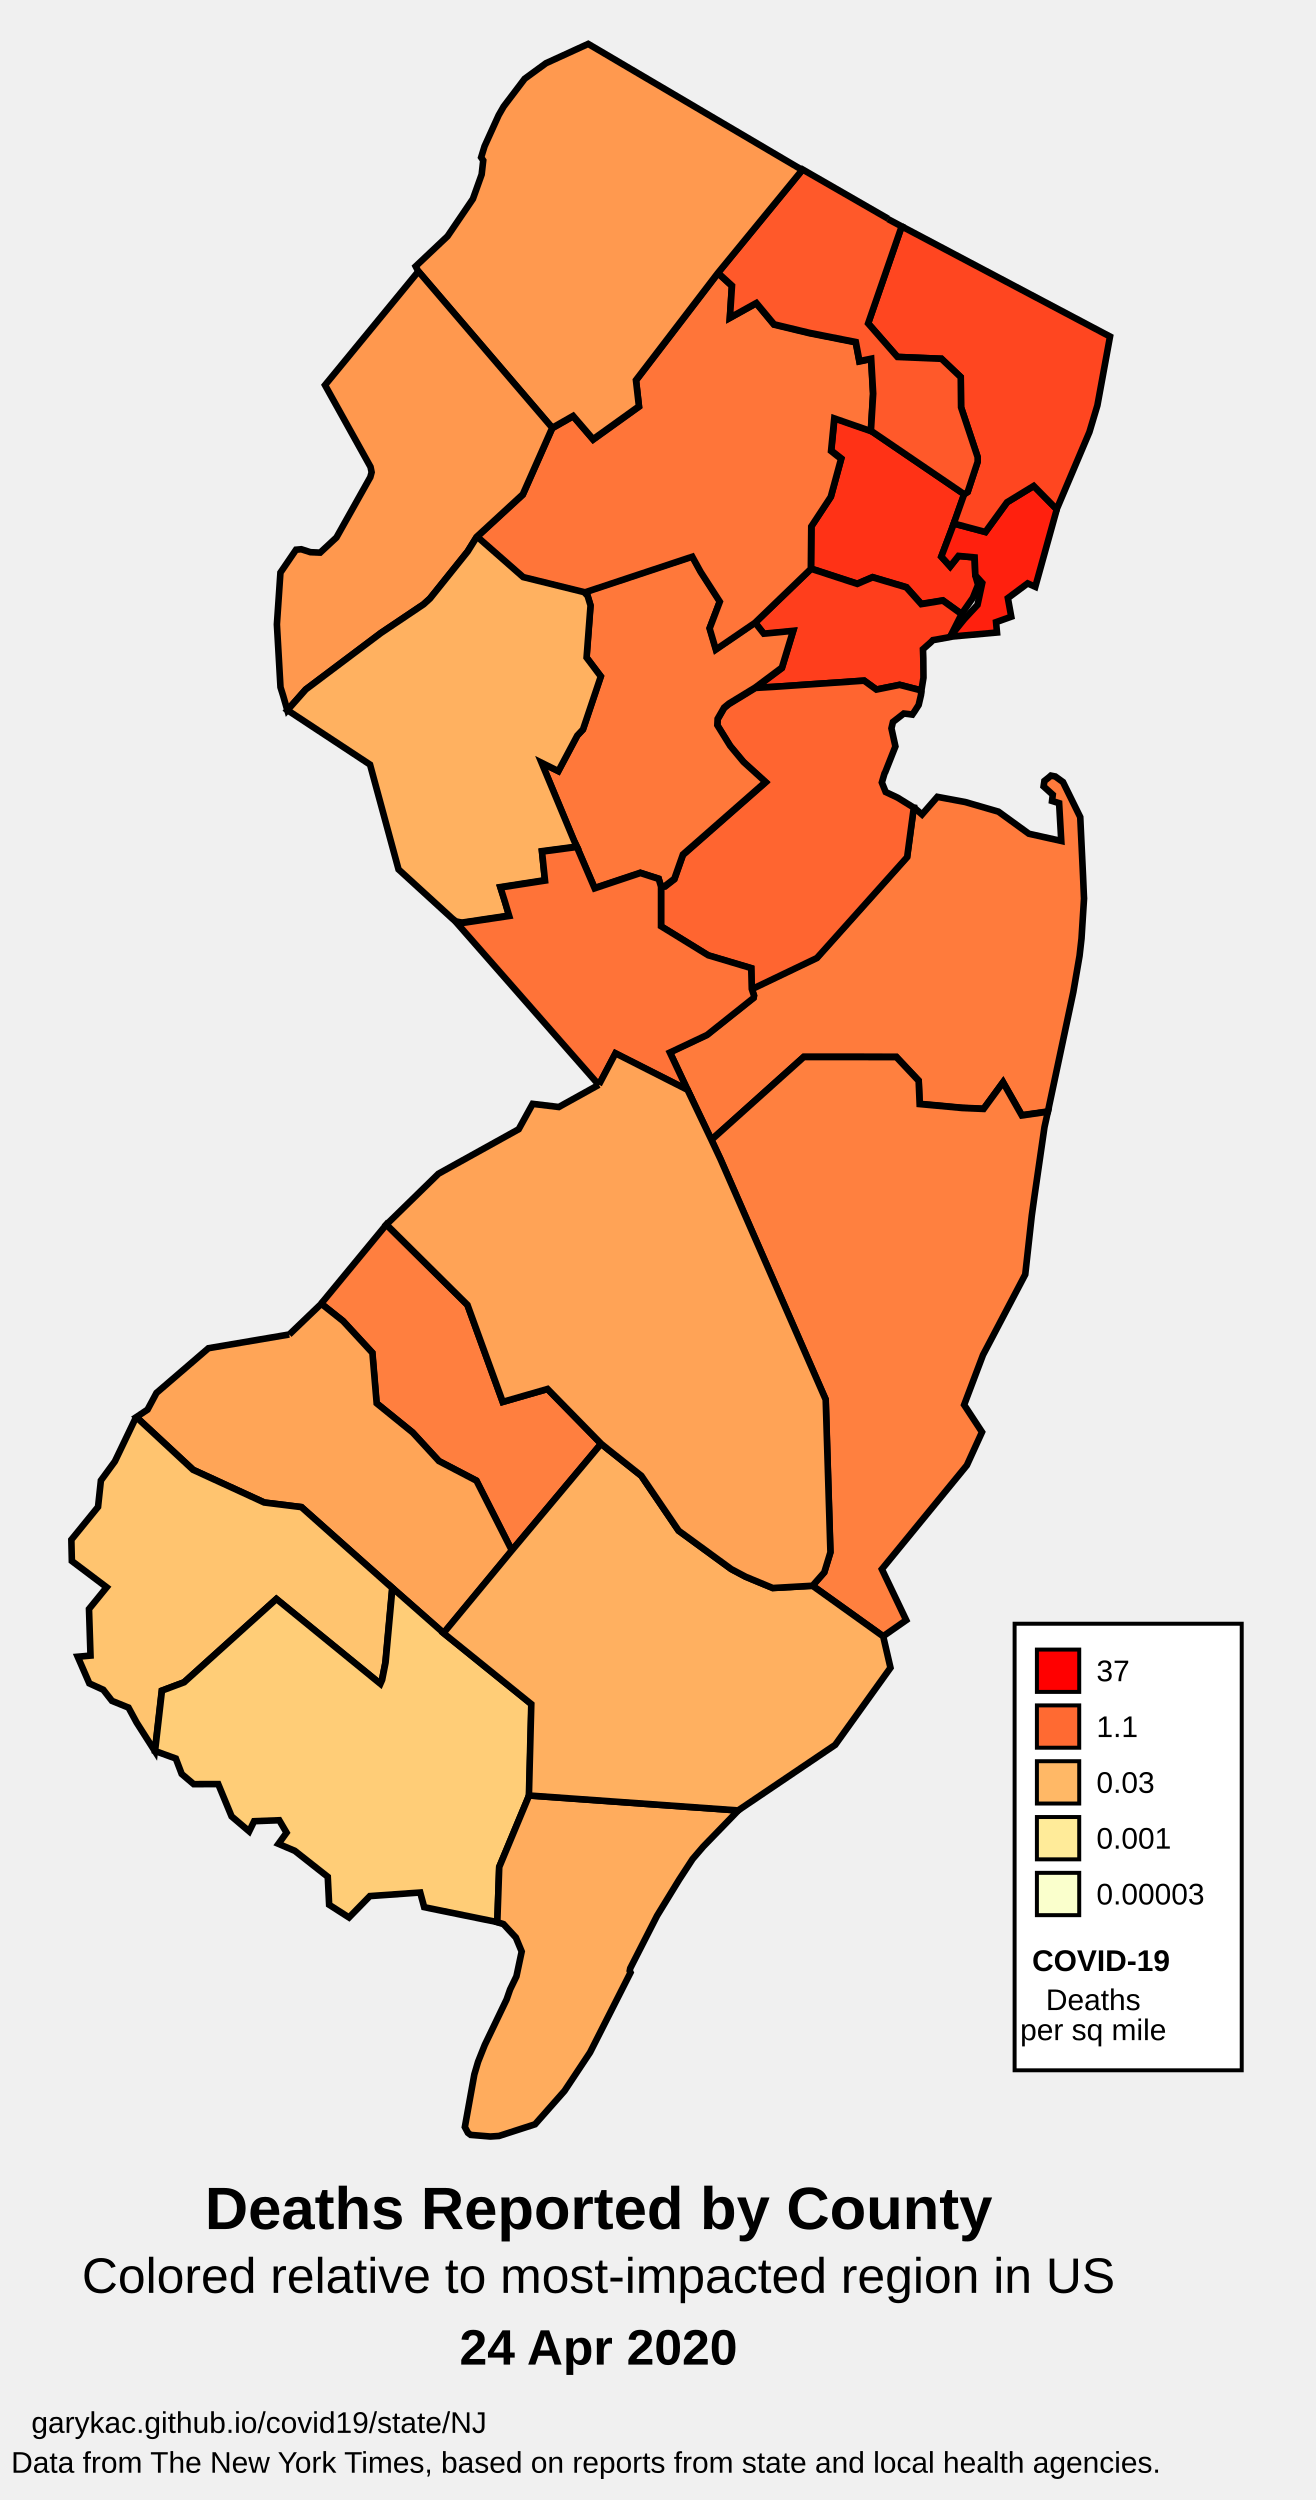
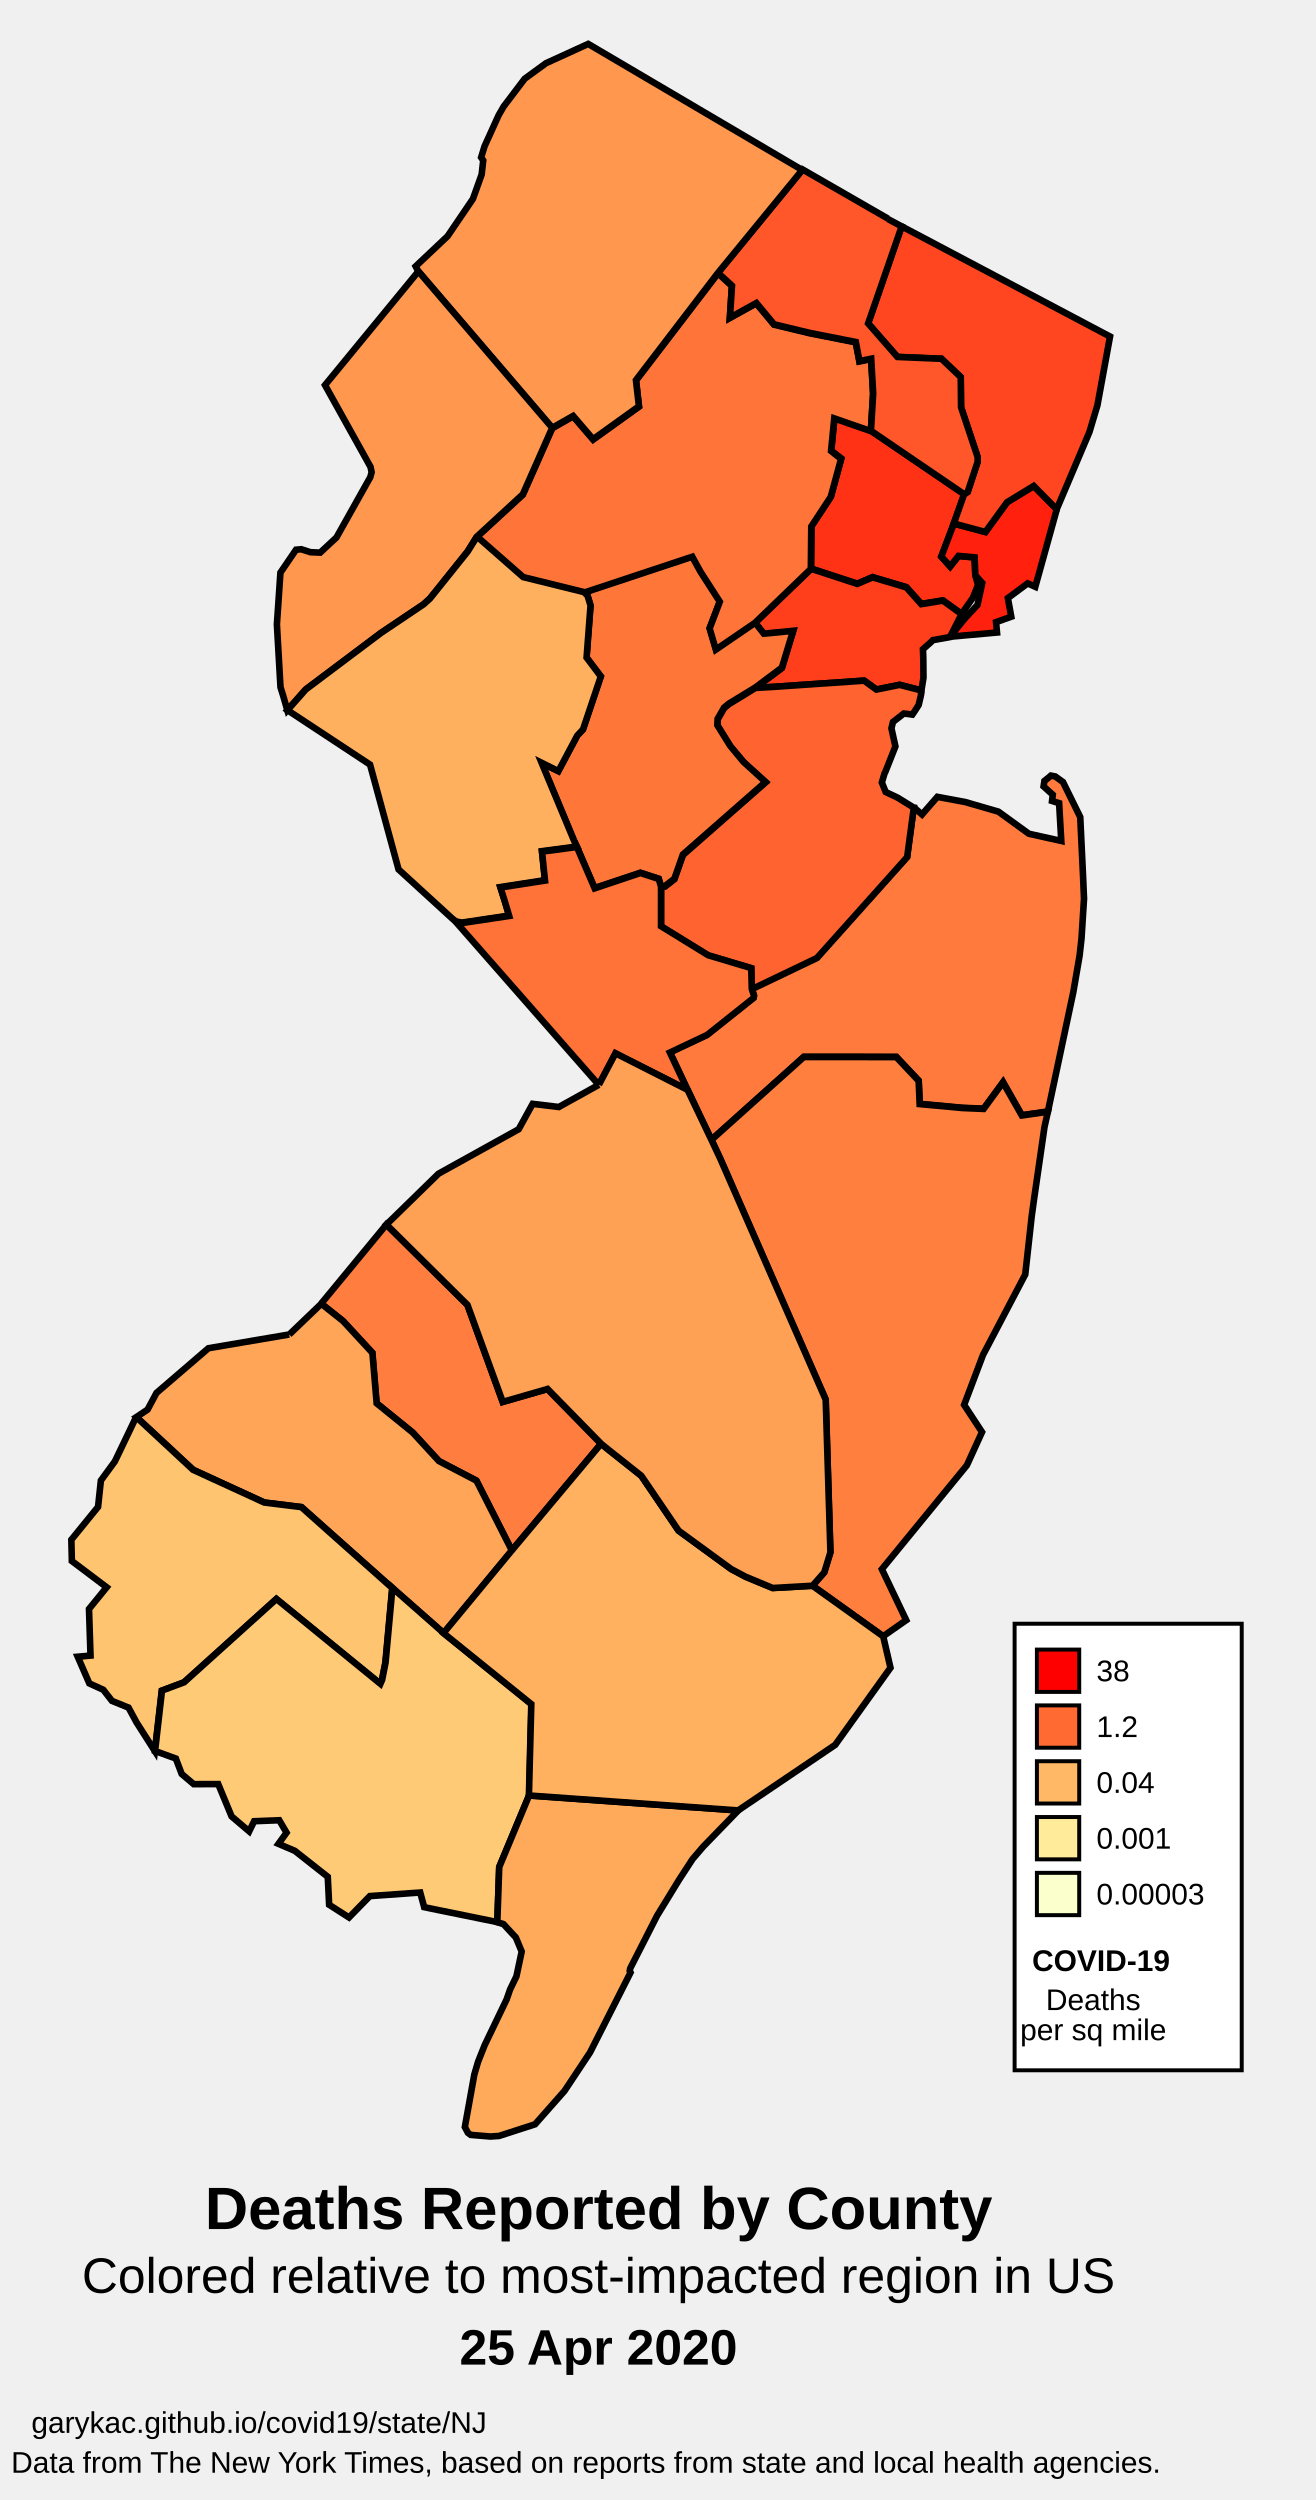
<svg xmlns="http://www.w3.org/2000/svg" width="330" height="627.07" version="1.0" id="svg2">
  <defs id="defs9439" />
  <style id="style6">
  #counties {fill:#d0d0d0;stroke:#000;stroke-width:.178;} 
  #borders {fill:none;stroke:#221e1f;stroke-width:.891;} 
  #separator {fill:none;stroke:#a9a9a9;stroke-width:2.318;}
  #legend-1 {fill:#ff0000;}
  #legend-2 {fill:#ff6a32;}
  #legend-3 {fill:#ffb866;}
  #legend-4 {fill:#ffeb99;}
  #legend-5 {fill:#faffcc;}
-   #c34041 {fill:#ff984e;}
+   #c34041 {fill:#ff974e;}
  #c34039 {fill:#ff3e1c;}
-   #c34019 {fill:#ffb160;}
-   #c34011 {fill:#ffcd77;}
+   #c34019 {fill:#ffb05f;}
+   #c34011 {fill:#ffca75;}
  #c34013 {fill:#ff3216;}
  #c34015 {fill:#ffa557;}
  #c34017 {fill:#ff200e;}
-   #c34009 {fill:#ffac5d;}
+   #c34009 {fill:#ffaa5b;}
  #c34003 {fill:#ff4620;}
-   #c34001 {fill:#ffb060;}
-   #c34007 {fill:#ff7f3f;}
-   #c34005 {fill:#ffa356;}
+   #c34001 {fill:#ffb160;}
+   #c34007 {fill:#ff7d3e;}
+   #c34005 {fill:#ffa155;}
  #c34021 {fill:#ff7338;}
-   #c34025 {fill:#ff7b3c;}
-   #c34037 {fill:#ff994f;}
-   #c34035 {fill:#ff783a;}
+   #c34025 {fill:#ff7a3c;}
+   #c34037 {fill:#ff974e;}
+   #c34035 {fill:#ff7639;}
  #c34033 {fill:#ffc46f;}
-   #c34031 {fill:#ff592a;}
-   #c34023 {fill:#ff6530;}
+   #c34031 {fill:#ff5729;}
+   #c34023 {fill:#ff6430;}
  #c34027 {fill:#ff7539;}
-   #c34029 {fill:#ff803f;}
+   #c34029 {fill:#ff7f3f;}
 </style>
  <g id="layer1" style="display:inline" transform="translate(0,1.0703125e-5)">
    <g id="g10509" transform="translate(-622.3246,8.460373)">
      <rect y="398.82" x="876.817" height="112.008" width="56.966" id="rect10421" style="fill:#ffffff;fill-opacity:1;stroke:#000000;stroke-width:1;stroke-linecap:round;stroke-linejoin:miter;stroke-miterlimit:4;stroke-dasharray:none;stroke-dashoffset:0;stroke-opacity:1" />
      <rect y="405.301" x="882.409" height="10.615" width="10.615" id="legend-1" style="stroke:#000000;stroke-width:1" />
      <rect style="stroke:#000000;stroke-width:1" id="legend-2" width="10.615" height="10.615" x="882.409" y="419.301" />
      <rect y="433.301" x="882.409" height="10.615" width="10.615" id="legend-3" style="stroke:#000000;stroke-width:1" />
      <rect style="stroke:#000000;stroke-width:1" id="legend-4" width="10.615" height="10.615" x="882.409" y="447.301" />
      <rect y="461.301" x="882.409" height="10.615" width="10.615" id="legend-5" style="stroke:#000000;stroke-width:1" />
      <text id="text10456" y="413.239" x="897.338" style="font-style:normal;font-weight:normal;font-size:7.5px;line-height:125%;font-family:sans-serif;letter-spacing:0px;word-spacing:0px;fill:#000000;fill-opacity:1;stroke:none;stroke-width:1px;stroke-linecap:butt;stroke-linejoin:miter;stroke-opacity:1" xml:space="preserve">
-         <tspan style="font-style:normal;font-variant:normal;font-weight:normal;font-stretch:normal;font-family:Arial;-inkscape-font-specification:Arial" y="413.239" x="897.338" id="tspan10458">37</tspan>
+         <tspan style="font-style:normal;font-variant:normal;font-weight:normal;font-stretch:normal;font-family:Arial;-inkscape-font-specification:Arial" y="413.239" x="897.338" id="tspan10458">38</tspan>
      </text>
      <text xml:space="preserve" style="font-style:normal;font-weight:normal;font-size:7.5px;line-height:125%;font-family:sans-serif;letter-spacing:0px;word-spacing:0px;fill:#000000;fill-opacity:1;stroke:none;stroke-width:1px;stroke-linecap:butt;stroke-linejoin:miter;stroke-opacity:1" x="897.338" y="427.239" id="text10460">
-         <tspan id="tspan10462" x="897.338" y="427.239" style="font-style:normal;font-variant:normal;font-weight:normal;font-stretch:normal;font-family:Arial;-inkscape-font-specification:Arial">1.1</tspan>
+         <tspan id="tspan10462" x="897.338" y="427.239" style="font-style:normal;font-variant:normal;font-weight:normal;font-stretch:normal;font-family:Arial;-inkscape-font-specification:Arial">1.2</tspan>
      </text>
      <text id="text10464" y="441.239" x="897.338" style="font-style:normal;font-weight:normal;font-size:7.5px;line-height:125%;font-family:sans-serif;letter-spacing:0px;word-spacing:0px;fill:#000000;fill-opacity:1;stroke:none;stroke-width:1px;stroke-linecap:butt;stroke-linejoin:miter;stroke-opacity:1" xml:space="preserve">
-         <tspan style="font-style:normal;font-variant:normal;font-weight:normal;font-stretch:normal;font-family:Arial;-inkscape-font-specification:Arial" y="441.239" x="897.338" id="tspan10466">0.03</tspan>
+         <tspan style="font-style:normal;font-variant:normal;font-weight:normal;font-stretch:normal;font-family:Arial;-inkscape-font-specification:Arial" y="441.239" x="897.338" id="tspan10466">0.04</tspan>
      </text>
      <text xml:space="preserve" style="font-style:normal;font-weight:normal;font-size:7.5px;line-height:125%;font-family:sans-serif;letter-spacing:0px;word-spacing:0px;fill:#000000;fill-opacity:1;stroke:none;stroke-width:1px;stroke-linecap:butt;stroke-linejoin:miter;stroke-opacity:1" x="897.338" y="455.239" id="text10468">
        <tspan id="tspan10470" x="897.338" y="455.239" style="font-style:normal;font-variant:normal;font-weight:normal;font-stretch:normal;font-family:Arial;-inkscape-font-specification:Arial">0.001</tspan>
      </text>
      <text id="text10472" y="469.239" x="897.338" style="font-style:normal;font-weight:normal;font-size:7.5px;line-height:125%;font-family:sans-serif;letter-spacing:0px;word-spacing:0px;fill:#000000;fill-opacity:1;stroke:none;stroke-width:1px;stroke-linecap:butt;stroke-linejoin:miter;stroke-opacity:1" xml:space="preserve">
        <tspan style="font-style:normal;font-variant:normal;font-weight:normal;font-stretch:normal;font-family:Arial;-inkscape-font-specification:Arial" y="469.239" x="897.338" id="tspan10474">0.00003</tspan>
      </text>
      <g transform="translate(0,-2.192453)" id="g10492">
        <text xml:space="preserve" style="font-style:normal;font-weight:normal;font-size:7.5px;line-height:125%;font-family:sans-serif;text-align:center;letter-spacing:0px;word-spacing:0px;text-anchor:middle;fill:#000000;fill-opacity:1;stroke:none;stroke-width:1px;stroke-linecap:butt;stroke-linejoin:miter;stroke-opacity:1" x="905.319" y="497.919" id="text10480">
          <tspan id="tspan10482" x="905.319" y="497.919" style="font-style:normal;font-variant:normal;font-weight:normal;font-stretch:normal;font-family:Arial;-inkscape-font-specification:Arial;text-align:center;text-anchor:middle">Deaths</tspan>
        </text>
        <text id="text10484" y="505.458" x="905.319" style="font-style:normal;font-weight:normal;font-size:7.5px;line-height:125%;font-family:sans-serif;text-align:center;letter-spacing:0px;word-spacing:0px;text-anchor:middle;fill:#000000;fill-opacity:1;stroke:none;stroke-width:1px;stroke-linecap:butt;stroke-linejoin:miter;stroke-opacity:1" xml:space="preserve">
          <tspan style="font-style:normal;font-variant:normal;font-weight:normal;font-stretch:normal;font-family:Arial;-inkscape-font-specification:Arial;text-align:center;text-anchor:middle" y="505.458" x="905.319" id="tspan10486">per sq mile</tspan>
        </text>
      </g>
      <text id="text10488" y="485.919" x="905.319" style="font-style:normal;font-weight:normal;font-size:7.5px;line-height:125%;font-family:sans-serif;text-align:center;letter-spacing:0px;word-spacing:0px;text-anchor:middle;fill:#000000;fill-opacity:1;stroke:none;stroke-width:1px;stroke-linecap:butt;stroke-linejoin:miter;stroke-opacity:1" xml:space="preserve">
        <tspan style="font-style:normal;font-variant:normal;font-weight:bold;font-stretch:normal;font-family:Arial;-inkscape-font-specification:'Arial Bold';text-align:center;text-anchor:middle" y="485.919" x="905.319" id="tspan10490">COVID-19</tspan>
      </text>
    </g>
    <text xml:space="preserve" style="font-style:normal;font-weight:normal;font-size:7.5px;line-height:125%;font-family:sans-serif;text-align:center;letter-spacing:0px;word-spacing:0px;text-anchor:middle;fill:#000000;fill-opacity:1;stroke:none;stroke-width:1px;stroke-linecap:butt;stroke-linejoin:miter;stroke-opacity:1" x="151.849" y="620.237" id="text10498">
      <tspan id="tspan10500" x="151.849" y="620.237" style="font-style:normal;font-variant:normal;font-weight:normal;font-stretch:normal;font-family:Arial;-inkscape-font-specification:Arial;text-align:center;text-anchor:middle">Data from The New York Times, based on reports from state and local health agencies.</tspan>
    </text>
    <g id="g10510" transform="translate(-504.6264,0.4679467)">
      <text xml:space="preserve" style="font-style:normal;font-weight:normal;font-size:7.5px;line-height:125%;font-family:sans-serif;text-align:center;letter-spacing:0px;word-spacing:0px;text-anchor:middle;fill:#000000;fill-opacity:1;stroke:none;stroke-width:1px;stroke-linecap:butt;stroke-linejoin:miter;stroke-opacity:1" x="661.613" y="558.64" id="text10502">
        <tspan id="tspan10504" x="661.613" y="558.64" style="font-style:normal;font-variant:normal;font-weight:bold;font-stretch:normal;font-size:15px;font-family:Arial;-inkscape-font-specification:'Arial Bold';text-align:center;text-anchor:middle">Deaths Reported by County</tspan>
      </text>
      <text id="text10506" y="574.64" x="661.57" style="font-style:normal;font-weight:normal;font-size:7.5px;line-height:125%;font-family:sans-serif;text-align:center;letter-spacing:0px;word-spacing:0px;text-anchor:middle;fill:#000000;fill-opacity:1;stroke:none;stroke-width:1px;stroke-linecap:butt;stroke-linejoin:miter;stroke-opacity:1" xml:space="preserve">
        <tspan style="font-style:normal;font-variant:normal;font-weight:normal;font-stretch:normal;font-size:12.5px;font-family:Arial;-inkscape-font-specification:Arial;text-align:center;text-anchor:middle" y="574.64" x="661.57" id="tspan10508">Colored relative to most-impacted region in US</tspan>
      </text>
      <text xml:space="preserve" style="font-style:normal;font-weight:normal;font-size:7.5px;line-height:125%;font-family:sans-serif;text-align:center;letter-spacing:0px;word-spacing:0px;text-anchor:middle;fill:#000000;fill-opacity:1;stroke:none;stroke-width:1px;stroke-linecap:butt;stroke-linejoin:miter;stroke-opacity:1" x="661.57" y="592.64" id="text10536">
-         <tspan id="tspan10538" x="661.57" y="592.64" style="font-style:normal;font-variant:normal;font-weight:bold;font-stretch:normal;font-size:12.5px;font-family:Arial;-inkscape-font-specification:'Arial Bold';text-align:center;text-anchor:middle">24 Apr 2020</tspan>
+         <tspan id="tspan10538" x="661.57" y="592.64" style="font-style:normal;font-variant:normal;font-weight:bold;font-stretch:normal;font-size:12.5px;font-family:Arial;-inkscape-font-specification:'Arial Bold';text-align:center;text-anchor:middle">25 Apr 2020</tspan>
      </text>
    </g>
    <text id="text10516" y="610.237" x="7.866" style="font-style:normal;font-weight:normal;font-size:7.5px;line-height:125%;font-family:sans-serif;text-align:end;letter-spacing:0px;word-spacing:0px;text-anchor:end;fill:#000000;fill-opacity:1;stroke:none;stroke-width:1px;stroke-linecap:butt;stroke-linejoin:miter;stroke-opacity:1" xml:space="preserve">
      <tspan style="font-style:normal;font-variant:normal;font-weight:normal;font-stretch:normal;font-family:Arial;-inkscape-font-specification:Arial;text-align:start;text-anchor:start" y="610.237" x="7.866" id="tspan10518">garykac.github.io/covid19/state/NJ</tspan>
    </text>
  </g>
  <g id="layer2" style="display:inline;fill:#fff;stroke:#000;stroke-width:.178;" transform="translate(0,1.0703125e-5)">
    <g id="g25761" transform="matrix(9.136597,1.812447,-1.812447,9.136597,-7596.108,-3365.373)">
      <path id="c34025" d="m 898.58,212.247 0.259,0.148 0.313,-0.546 0.762,-0.009 0.929,0.08 0.919,0.424 0.894,0.021 -0.255,-0.987 -0.198,-0.021 -0.014,-0.169 -0.286,-0.171 -0.007,-0.149 0.089,-0.105 0.055,-0.07 0.121,0 0.232,0.107 0.639,0.835 0.385,1.55 0.13,0.535 0.011,0.04 0.144,1.075 0.039,0.467 0.025,0.99 -0.045,3.287 -0.669,0.236 -0.669,-0.774 -0.374,0.802 -0.571,0.088 -1.144,0.119 -0.148,-0.609 -0.715,-0.51 -2.444,0.483 -2.007,2.676 -0.893,-1.196 -0.665,-0.901 0.891,-0.659 1.034,-1.221 0,-0.06 -0.095,-0.168 1.559,-1.166 1.854,-3.136 -0.084,-1.347" style="stroke:#000" />
      <path id="c34029" d="m 894.98,222.097 2.007,-2.676 2.444,-0.483 0.715,0.51 0.148,0.609 1.144,-0.119 0.571,-0.088 0.374,-0.802 0.669,0.774 0.669,-0.235 -0.009,0.426 0.098,1.879 0.03,0.523 0.136,1.59 -0.694,2.345 -0.237,1.418 0.615,0.626 -0.226,0.956 -1.701,3.19 0.91,1.219 -0.524,0.546 -2.134,-0.967 0.241,-0.415 0.057,-0.562 -0.925,-4.009 -4.042,-5.804 -0.337,-0.458" style="stroke:#000" />
      <path id="c34013" d="m 895.48,202.527 2.797,1.189 -0.121,0.829 -0.158,0.939 0.285,0.213 0.165,-0.321 0.434,-0.045 0.112,0.469 0.122,0.237 -0.07,0.371 -0.211,0.481 -0.566,-0.259 -0.552,0.206 -0.482,-0.364 -0.945,-0.088 -0.37,0.253 -1.3,-0.157 -0.211,-1.122 0.359,-0.884 0.074,-1.059 -0.306,-0.156 -0.086,-0.878 1.032,0.144" style="stroke:#000" />
      <path id="c34039" d="m 894.62,206.487 1.3,0.157 0.37,-0.253 0.945,0.088 0.482,0.364 0.552,-0.206 0.566,0.259 -0.186,0.666 -0.356,0.141 -0.08,0.03 -0.039,0.06 -0.176,0.232 0.056,0.236 0.107,0.515 0.012,0.346 -0.604,-0.034 -0.589,0.246 -0.371,-0.171 -2.349,0.636 -0.483,0.125 0.595,-0.661 0.103,-1.03 -0.758,0.228 -0.293,-0.251 1.196,-1.719" style="stroke:#000" />
      <path id="c34017" d="m 900.8,203.627 -0.162,2.161 -0.22,-0.05 -0.445,0.492 0.187,0.474 -0.373,0.223 0.079,0.269 -1.218,0.357 0.287,-0.545 0.272,-0.441 0.01,-0.602 -0.223,-0.167 -0.112,-0.469 -0.434,0.045 -0.165,0.321 -0.285,-0.213 0.158,-0.939 0.88,0.058 0.415,-0.899 0.62,-0.571 0.729,0.496" style="stroke:#000" />
      <path id="c34003" d="m 895.22,196.967 6.081,1.819 0.027,1.884 -0.071,0.747 -0.46,2.211 -0.729,-0.496 -0.62,0.571 -0.415,0.899 -0.88,-0.058 0.121,-0.829 0.08,-0.08 0.105,-0.85 -0.025,-0.122 -0.699,-1.228 -0.166,-0.795 -0.605,-0.384 -1.173,0.182 -0.95,-0.732 0.378,-2.739" style="stroke:#000" />
      <path id="c34023" d="m 898.17,209.117 0.016,0.129 -0.009,0.273 -0.076,0.195 -0.041,0.094 -0.112,0.006 -0.119,0.01 -0.242,0.28 -0.007,0.176 0.2,0.457 -0.135,0.737 -0.011,0.03 -0.023,0.257 0.151,0.231 0.343,0.086 0.471,0.176 0.01,0 0.084,1.347 -1.854,3.136 -1.559,1.166 -0.124,-0.548 -1.204,-0.114 -1.398,-0.52 -0.207,-1.046 0.105,-0.03 0.209,-0.241 0.099,-0.686 1.802,-2.349 -0.687,-0.414 -0.435,-0.353 -0.449,-0.481 -0.025,-0.168 0.112,-0.331 0.105,-0.129 0.617,-0.568 0.483,-0.125 2.349,-0.636 0.371,0.171 0.589,-0.246 0.604,0.034" style="stroke:#000" />
      <path id="c34035" d="m 893.42,208.197 0.293,0.251 0.758,-0.228 -0.103,1.03 -0.595,0.661 -0.617,0.568 -0.105,0.129 -0.112,0.331 0.025,0.168 0.449,0.481 0.435,0.353 0.687,0.414 -1.802,2.349 -0.099,0.686 -0.209,0.241 -0.105,0.03 -0.102,-0.191 -0.515,-0.06 -1.127,0.644 -0.69,-1.004 -0.107,-0.144 -1.263,-1.884 0.487,0.132 0.313,-1.038 0.119,-0.191 0.193,-1.494 -0.475,-0.424 -0.168,-1.395 -0.128,-0.24 -0.112,-0.08 2.676,-1.519 0.299,0.356 0.664,0.688 -0.129,0.761 0.275,0.524 0.891,-0.909" style="stroke:#000" />
      <path id="c34027" d="m 890.61,199.167 0.438,0.266 0.113,0.856 0.621,-0.526 0.58,0.47 0.98,0.04 1.272,0 0.196,0.485 0.297,-0.125 0.236,0.911 0.135,0.993 -1.032,-0.144 0.086,0.878 0.306,0.156 -0.074,1.059 -0.359,0.884 0.211,1.122 -1.196,1.719 -0.891,0.909 -0.275,-0.524 0.129,-0.761 -0.664,-0.688 -0.299,-0.356 -2.676,1.519 -1.688,-0.078 -1.431,-0.828 0.994,-1.361 0.429,-1.911 0.491,-0.425 0.65,0.51 1.038,-1.109 -0.216,-0.676 1.599,-3.251" style="stroke:#000" />
      <path id="c34031" d="m 894.82,196.847 0.401,0.121 -0.378,2.739 0.95,0.732 1.173,-0.182 0.605,0.384 0.166,0.795 0.699,1.228 0.025,0.122 -0.105,0.85 -0.08,0.08 -2.797,-1.189 -0.135,-0.993 -0.236,-0.911 -0.297,0.125 -0.196,-0.485 -1.272,0 -0.98,-0.04 -0.58,-0.47 -0.621,0.526 -0.113,-0.856 -0.438,-0.266 1.694,-3.173 2.516,0.852" style="stroke:#000" />
      <path id="c34037" d="m 892.3,195.997 -1.694,3.173 -1.599,3.251 0.216,0.676 -1.038,1.109 -0.65,-0.51 -0.491,0.425 -4.356,-3.432 -0.096,-0.119 0.685,-0.963 0.474,-1.118 0.103,-0.692 -0.032,-0.378 -0.071,-0.07 0.032,-0.313 0.209,-0.892 0.087,-0.257 0.41,-0.843 0.481,-0.522 1.014,-0.731 6.315,2.209" style="stroke:#000" />
      <path id="c34041" d="m 882.69,200.687 4.356,3.432 -0.429,1.911 -0.994,1.361 -0.166,0.44 -0.749,1.439 -0.137,0.185 -0.979,0.983 -1.688,1.884 -0.376,0.644 -0.187,-0.362 -0.114,-0.209 -0.424,-1.64 -0.178,-1.387 0.292,-0.686 0.136,-0.04 0.257,0.03 0.26,-0.04 0.351,-0.486 0.578,-1.771 0.009,-0.135 -0.057,-0.136 -1.631,-1.922 1.872,-3.496" style="stroke:#000" />
      <path id="c34019" d="m 885.63,207.387 1.431,0.828 1.688,0.078 0.112,0.08 0.128,0.24 0.168,1.395 0.475,0.424 -0.193,1.494 -0.119,0.191 -0.313,1.038 -0.487,-0.132 1.263,1.884 0.107,0.144 -0.896,0.304 0.231,0.75 -1.141,0.416 0.179,0.327 0.201,0.379 -1.211,0.435 -0.168,0 -0.114,-0.06 -1.671,-1.013 -1.302,-2.619 -2.466,-1.005 0.376,-0.644 1.688,-1.884 0.979,-0.983 0.137,-0.185 0.749,-1.439 0.166,-0.44" style="stroke:#000" />
      <path id="c34021" d="m 889.89,215.057 0.69,1.004 1.127,-0.644 0.515,0.06 0.102,0.191 0.207,1.046 1.398,0.52 1.204,0.114 0.124,0.548 0.095,0.168 0,0.06 -1.034,1.221 -0.891,0.659 0.665,0.901 -2.096,-0.588 -0.273,0.918 -4.636,-3.561 0.168,0 1.211,-0.435 -0.201,-0.379 -0.179,-0.327 1.141,-0.416 -0.231,-0.75 0.896,-0.304" style="stroke:#000" />
      <path id="c34007" d="m 885.53,228.467 1.309,-2.433 2.562,1.698 1.44,2.377 1.115,-0.576 1.705,1.167 -1.801,3.288 -1.304,-1.662 -1.094,-0.321 -0.843,-0.617 -1.105,-0.583 -0.377,-1.311 -0.94,-0.685 -0.667,-0.344" style="stroke:#000" />
      <path id="c34015" d="m 884.85,229.447 0.686,-0.981 0.667,0.344 0.94,0.685 0.377,1.311 1.105,0.583 0.843,0.617 1.094,0.321 1.304,1.662 -1.371,2.54 -1.592,-0.925 -2.823,-1.661 -1.006,0.073 -2.052,-0.491 -1.777,-1.097 0.256,-0.255 0.149,-0.489 1.138,-1.452 2.061,-0.786" style="stroke:#000" />
      <path id="c34033" d="m 881.24,232.427 1.777,1.097 2.052,0.491 1.006,-0.073 2.823,1.661 0.21,2.007 0,0.476 -0.025,0.113 -3.19,-1.696 -2.002,2.684 -0.542,0.336 0.134,1.632 -0.632,-0.66 -0.291,-0.351 -0.473,-0.091 -0.287,-0.248 -0.402,-0.095 -0.447,-0.644 0.332,-0.097 -0.284,-1.223 0.353,-0.666 -1.057,-0.511 -0.125,-0.56 0.533,-1.007 -0.063,-0.712 0.269,-0.578 0.329,-1.282" style="stroke:#000" />
      <path id="c34011" d="m 893.6,240.367 -0.413,2.044 0.238,1.466 -2.01,-0.011 -0.182,-0.367 -1.311,0.359 -0.439,0.674 -0.591,-0.232 -0.183,-0.731 -1.006,-0.513 -0.469,-0.099 0.155,-0.338 -0.258,-0.29 -0.658,0.157 -0.078,0.294 -0.543,-0.303 -0.522,-0.783 -0.648,0.13 -0.37,-0.206 -0.236,-0.377 -0.588,-0.09 -0.134,-1.632 0.542,-0.336 2.002,-2.684 3.19,1.696 0.025,-0.113 0,-0.476 -0.21,-2.007 1.592,0.925 2.692,1.415 0.416,2.426" style="stroke:#000" />
      <path id="c34009" d="m 893.6,240.367 5.604,-0.701 -0.733,1.134 -0.218,0.387 -0.248,0.617 -0.394,1.067 -0.433,1.53 0,0.07 0.007,0.01 0.023,0.03 -0.651,2.323 -0.472,1.148 -0.604,1.038 -0.891,0.497 -0.225,0.06 -0.53,0.06 -0.082,-0.04 -0.112,-0.137 -0.025,-1.437 0.032,-0.355 0.089,-0.481 0.339,-1.318 0.039,-0.28 0.099,-0.38 0.009,-0.682 -0.227,-0.339 -0.396,-0.289 -0.175,-0.02 -0.238,-1.466 0.413,-2.044" style="stroke:#000" />
      <path id="c34001" d="m 902.12,234.307 0.357,0.792 -1.056,2.326 -2.221,2.241 -5.604,0.701 -0.416,-2.426 -2.692,-1.415 1.371,-2.54 1.801,-3.288 0.242,0.128 0.986,0.507 1.273,1.255 1.59,0.738 0.426,0.128 0.77,0.154 1.038,-0.268 2.134,0.967" style="stroke:#000" />
      <path id="c34005" d="m 891.72,221.227 0.273,-0.918 2.096,0.588 0.893,1.196 0.337,0.458 4.042,5.804 0.925,4.009 -0.057,0.562 -0.241,0.415 -1.038,0.268 -0.77,-0.154 -0.426,-0.128 -1.59,-0.738 -1.273,-1.255 -0.986,-0.507 -0.242,-0.128 -1.705,-1.167 -1.115,0.576 -1.44,-2.377 -2.562,-1.698 1.109,-1.616 1.885,-1.595 0.236,-0.743 0.707,-0.054 0.942,-0.797" style="stroke:#000" />
    </g>
  </g>
</svg>
